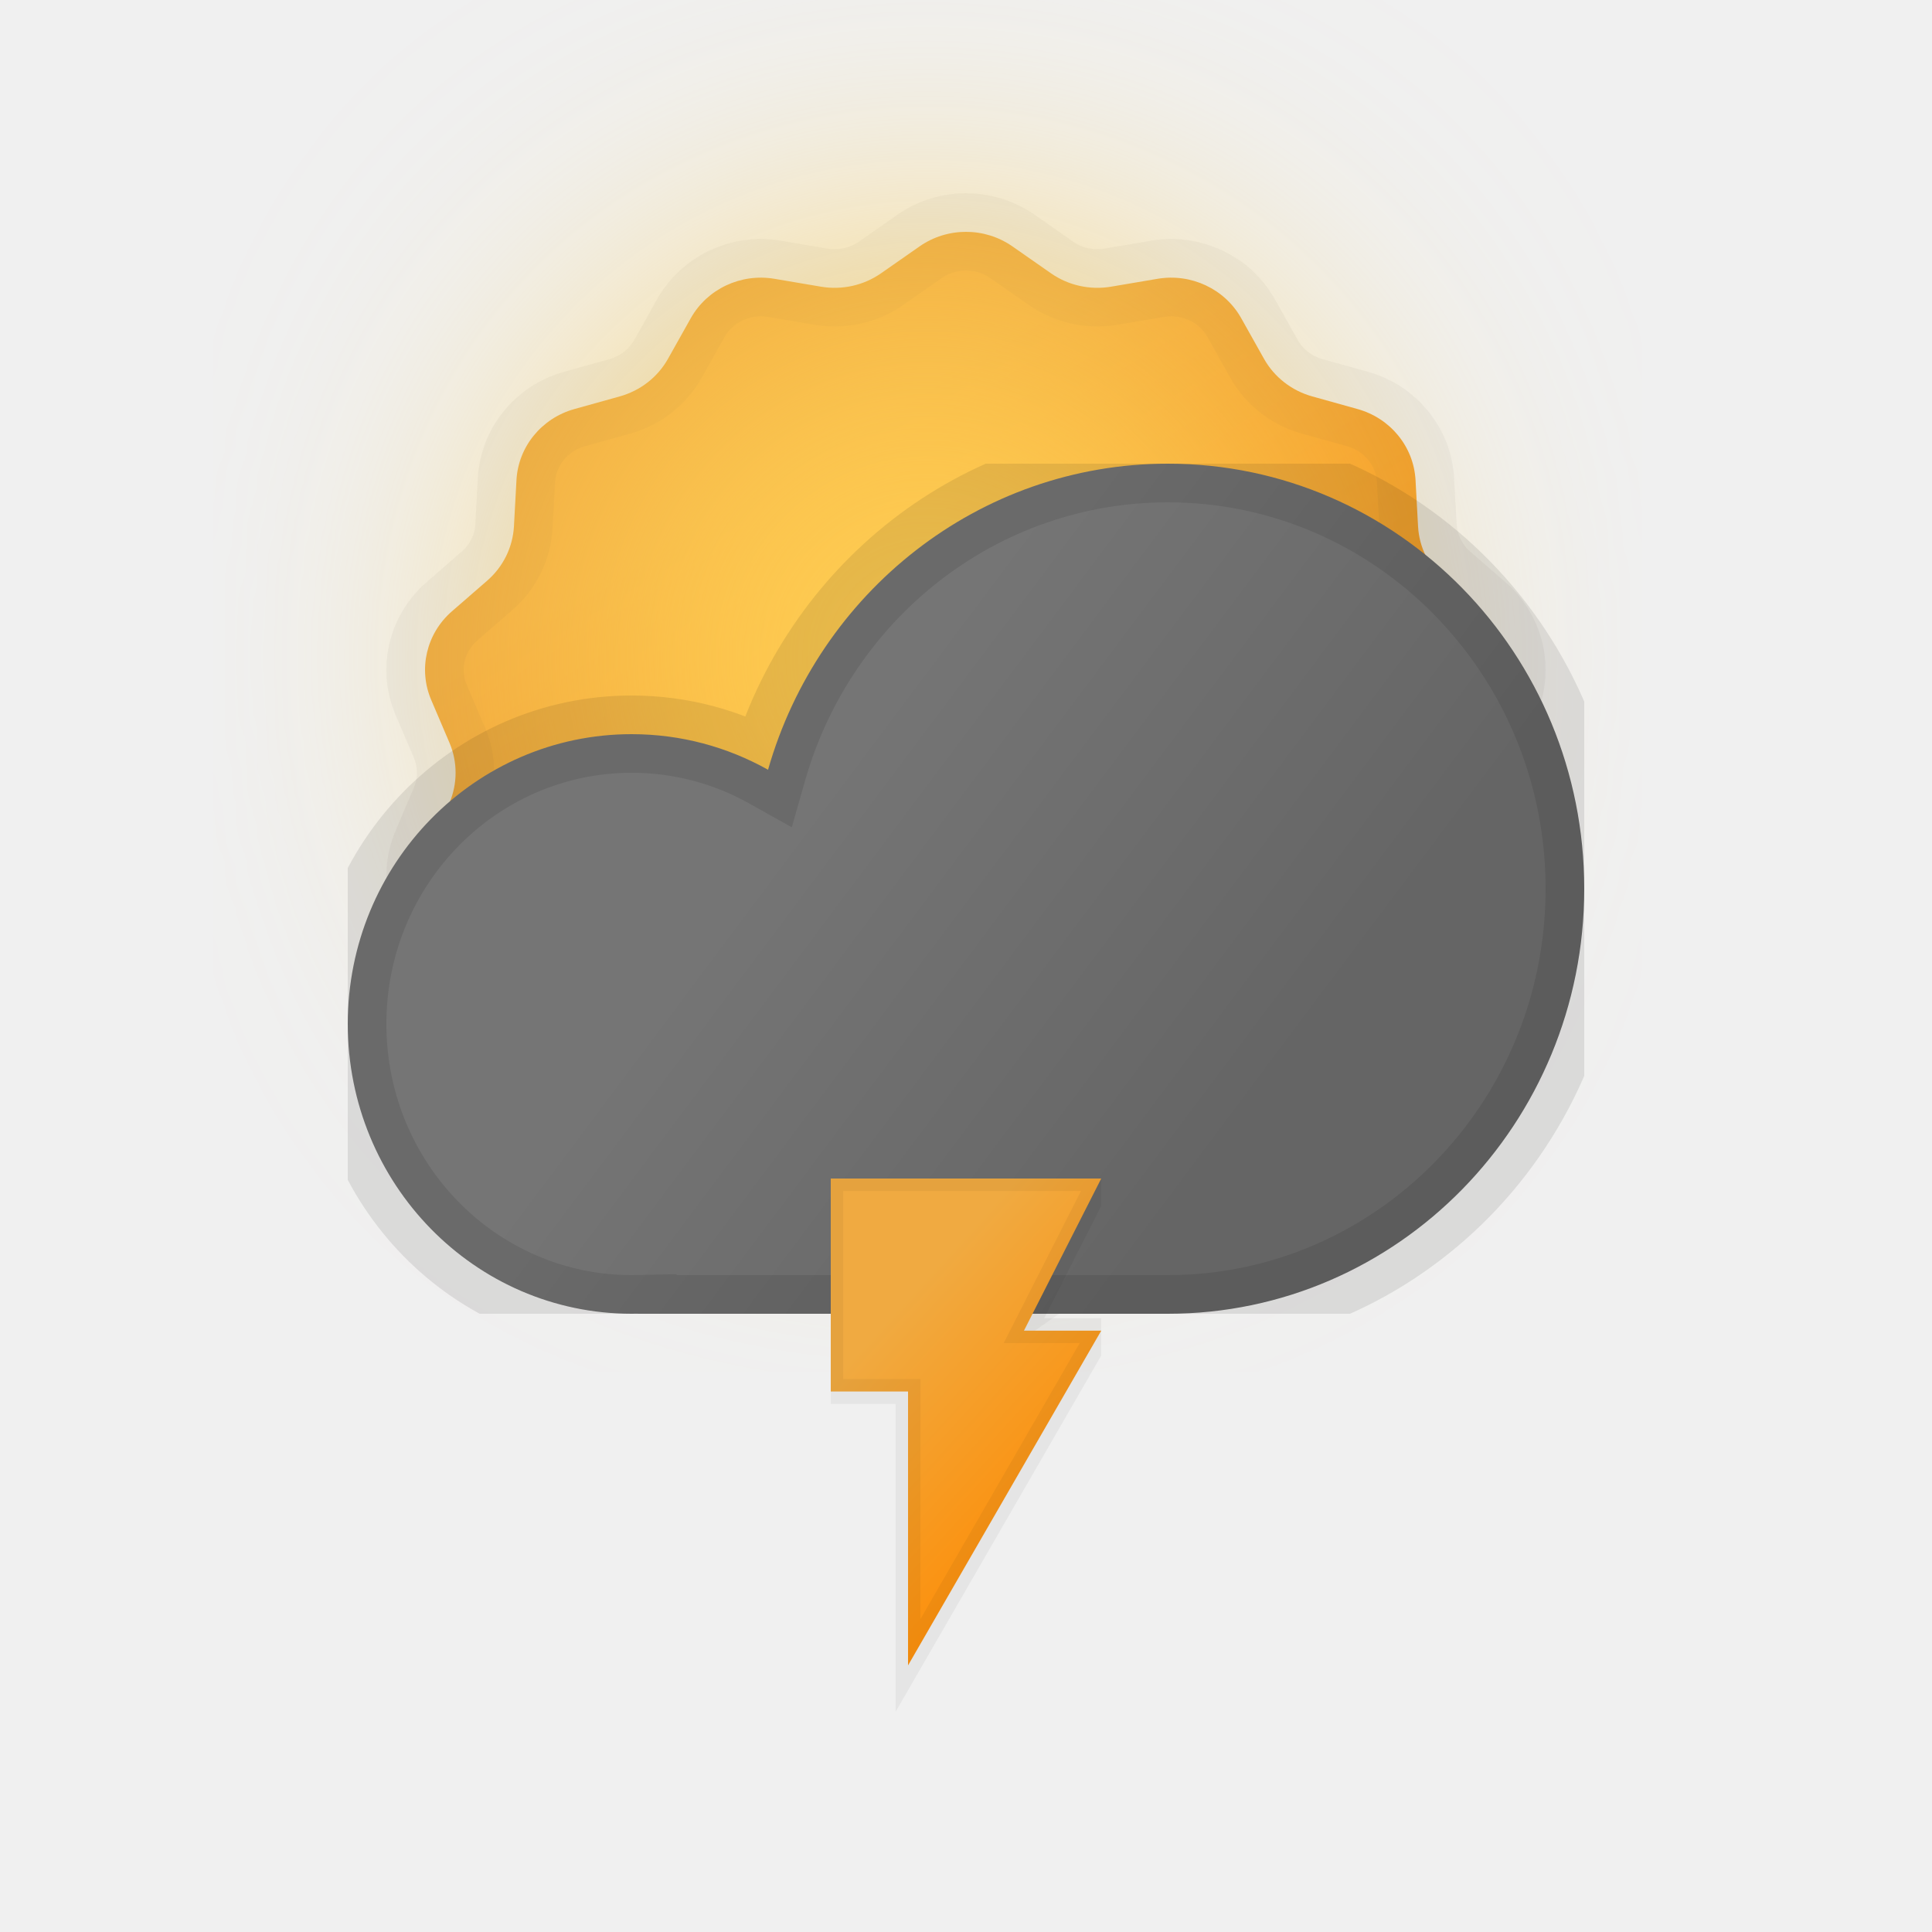
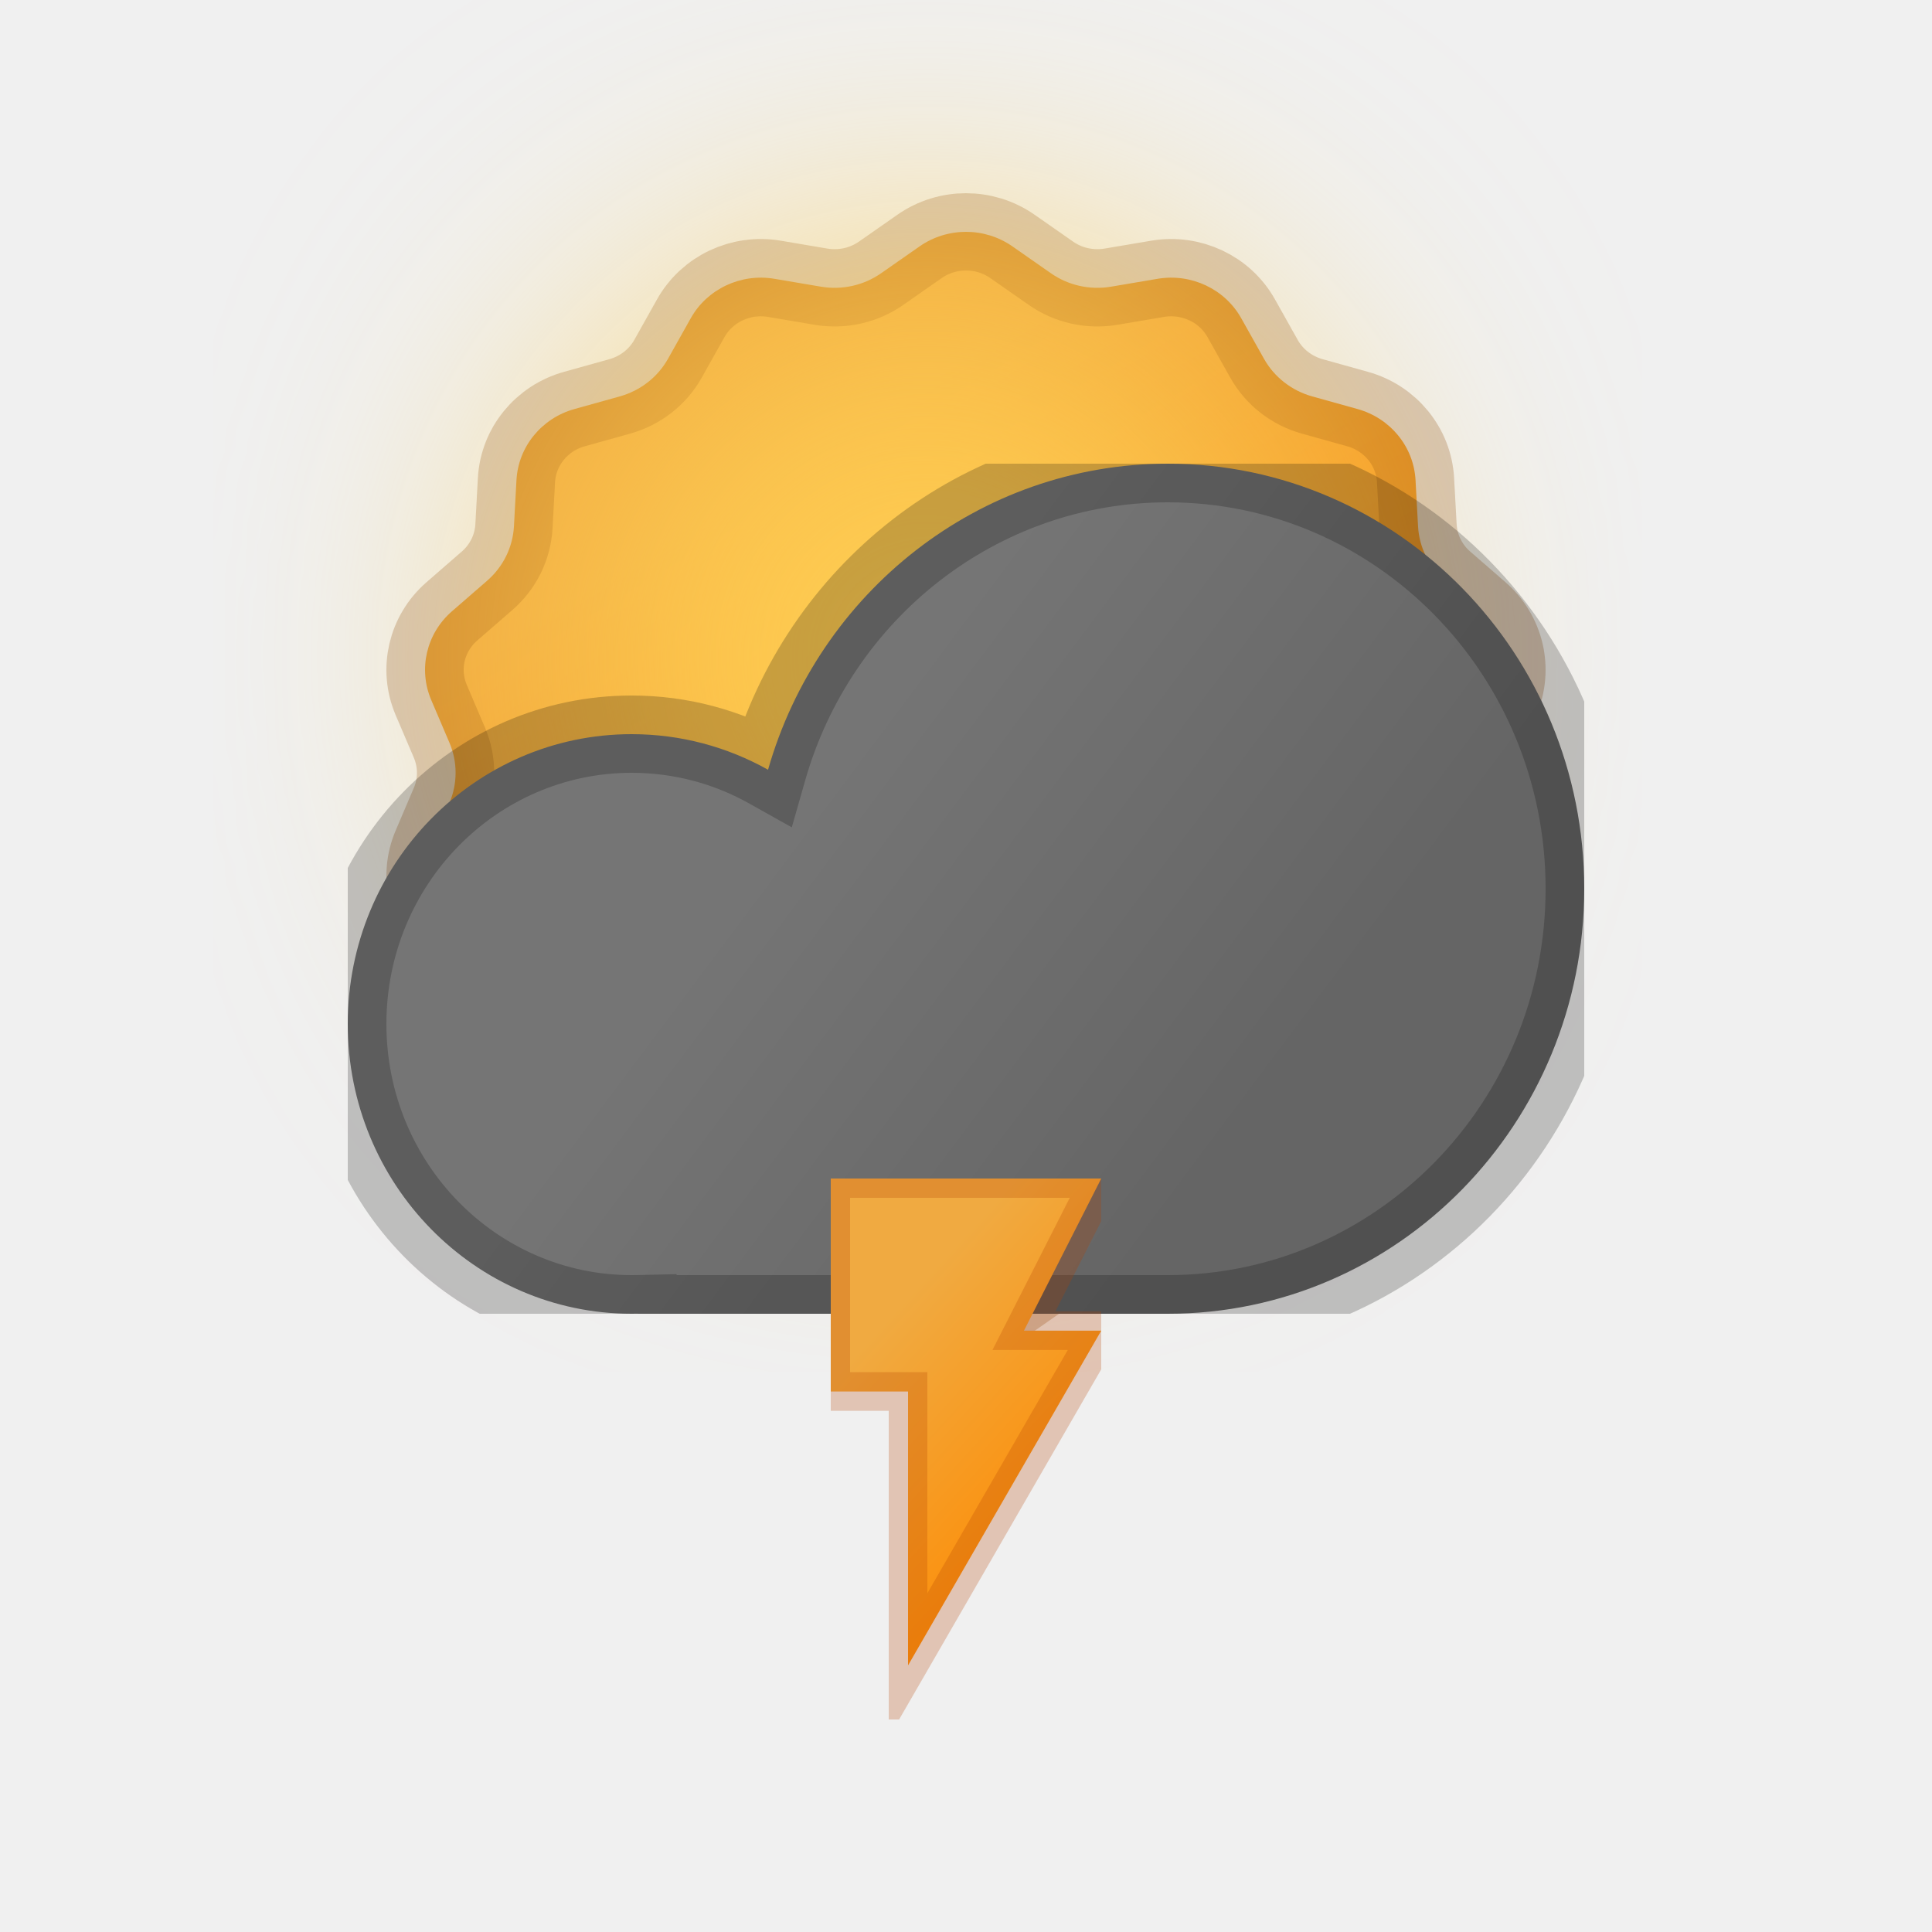
<svg xmlns="http://www.w3.org/2000/svg" width="100" height="100" viewBox="0 0 100 100" fill="none">
  <g clip-path="url(#clip0_407_668)">
-     <path d="M47.596 12.754C49.034 11.749 50.966 11.749 52.404 12.754L54.395 14.144C55.295 14.773 56.415 15.023 57.505 14.839L59.914 14.431C61.656 14.136 63.397 14.957 64.247 16.473L65.424 18.571C65.956 19.519 66.854 20.22 67.918 20.517L70.269 21.173C71.969 21.647 73.174 23.125 73.268 24.852L73.398 27.242C73.457 28.322 73.955 29.335 74.782 30.054L76.61 31.643C77.931 32.792 78.361 34.635 77.68 36.231L76.738 38.439C76.312 39.438 76.312 40.562 76.738 41.561L77.68 43.769C78.361 45.365 77.931 47.208 76.61 48.357L74.782 49.946C73.955 50.665 73.457 51.678 73.398 52.758L73.268 55.148C73.174 56.875 71.969 58.353 70.269 58.827L67.918 59.483C66.854 59.78 65.956 60.481 65.424 61.429L64.247 63.527C63.397 65.043 61.656 65.864 59.914 65.569L57.505 65.161C56.415 64.977 55.295 65.227 54.395 65.856L52.404 67.246C50.966 68.251 49.034 68.251 47.596 67.246L45.605 65.856C44.705 65.227 43.585 64.977 42.495 65.161L40.086 65.569C38.344 65.864 36.603 65.043 35.753 63.527L34.576 61.429C34.044 60.481 33.146 59.78 32.082 59.483L29.73 58.827C28.031 58.353 26.826 56.875 26.732 55.148L26.602 52.758C26.543 51.678 26.045 50.665 25.218 49.946L23.39 48.357C22.069 47.208 21.639 45.365 22.32 43.769L23.262 41.561C23.688 40.562 23.688 39.438 23.262 38.439L22.32 36.231C21.639 34.635 22.069 32.792 23.39 31.643L25.218 30.054C26.045 29.335 26.543 28.322 26.602 27.242L26.732 24.852C26.826 23.125 28.031 21.647 29.73 21.173L32.082 20.517C33.146 20.22 34.044 19.519 34.576 18.571L35.753 16.473C36.603 14.957 38.344 14.136 40.086 14.431L42.495 14.839C43.585 15.023 44.705 14.773 45.605 14.144L47.596 12.754Z" fill="url(#paint0_linear_407_668)" stroke="#353535" stroke-opacity="0.05" stroke-width="4" />
+     <path d="M47.596 12.754C49.034 11.749 50.966 11.749 52.404 12.754L54.395 14.144C55.295 14.773 56.415 15.023 57.505 14.839L59.914 14.431C61.656 14.136 63.397 14.957 64.247 16.473L65.424 18.571C65.956 19.519 66.854 20.22 67.918 20.517L70.269 21.173C71.969 21.647 73.174 23.125 73.268 24.852L73.398 27.242C73.457 28.322 73.955 29.335 74.782 30.054L76.61 31.643C77.931 32.792 78.361 34.635 77.68 36.231L76.738 38.439C76.312 39.438 76.312 40.562 76.738 41.561L77.68 43.769C78.361 45.365 77.931 47.208 76.61 48.357L74.782 49.946C73.955 50.665 73.457 51.678 73.398 52.758L73.268 55.148C73.174 56.875 71.969 58.353 70.269 58.827L67.918 59.483C66.854 59.78 65.956 60.481 65.424 61.429L64.247 63.527C63.397 65.043 61.656 65.864 59.914 65.569L57.505 65.161C56.415 64.977 55.295 65.227 54.395 65.856L52.404 67.246C50.966 68.251 49.034 68.251 47.596 67.246L45.605 65.856C44.705 65.227 43.585 64.977 42.495 65.161L40.086 65.569C38.344 65.864 36.603 65.043 35.753 63.527L34.576 61.429C34.044 60.481 33.146 59.78 32.082 59.483L29.73 58.827C28.031 58.353 26.826 56.875 26.732 55.148L26.602 52.758C26.543 51.678 26.045 50.665 25.218 49.946L23.39 48.357C22.069 47.208 21.639 45.365 22.32 43.769L23.262 41.561C23.688 40.562 23.688 39.438 23.262 38.439L22.32 36.231C21.639 34.635 22.069 32.792 23.39 31.643L25.218 30.054C26.045 29.335 26.543 28.322 26.602 27.242L26.732 24.852C26.826 23.125 28.031 21.647 29.73 21.173L32.082 20.517C33.146 20.22 34.044 19.519 34.576 18.571L35.753 16.473C36.603 14.957 38.344 14.136 40.086 14.431L42.495 14.839C43.585 15.023 44.705 14.773 45.605 14.144L47.596 12.754Z" fill="url(#paint0_linear_407_668)" stroke="#833F00" stroke-opacity="0.25" stroke-width="4" />
    <g filter="url(#filter0_f_407_668)">
      <circle cx="48" cy="34" r="19" fill="#FFCF54" />
    </g>
    <g clip-path="url(#clip1_407_668)">
      <path fill-rule="evenodd" clip-rule="evenodd" d="M82 46C82 58.15 72.351 68 60.449 68H33.02V67.996C32.912 67.999 32.803 68 32.694 68C24.579 68 18 61.284 18 53C18 44.716 24.579 38 32.694 38C35.253 38 37.659 38.668 39.754 39.842C42.363 30.689 50.641 24 60.449 24C72.351 24 82 33.85 82 46Z" fill="url(#paint1_linear_407_668)" />
-       <path d="M33.02 68H31.02V70H33.02V68ZM33.02 67.996H35.02V65.951L32.976 65.997L33.02 67.996ZM39.754 39.842L38.776 41.586L40.983 42.823L41.677 40.39L39.754 39.842ZM60.449 70C73.495 70 84 59.216 84 46H80C80 57.085 71.208 66 60.449 66V70ZM60.449 66H33.02V70H60.449V66ZM35.02 68V67.996H31.02V68H35.02ZM32.694 70C32.818 70 32.941 69.999 33.065 69.996L32.976 65.997C32.882 65.999 32.788 66 32.694 66V70ZM16 53C16 62.35 23.435 70 32.694 70V66C25.722 66 20 60.219 20 53H16ZM32.694 36C23.435 36 16 43.65 16 53H20C20 45.781 25.722 40 32.694 40V36ZM40.731 38.097C38.347 36.761 35.605 36 32.694 36V40C34.9 40 36.971 40.575 38.776 41.586L40.731 38.097ZM60.449 22C49.7 22 40.671 29.328 37.83 39.293L41.677 40.39C44.055 32.049 51.582 26 60.449 26V22ZM84 46C84 32.784 73.495 22 60.449 22V26C71.208 26 80 34.915 80 46H84Z" fill="black" fill-opacity="0.09" />
+       <path d="M33.02 68H31.02V70H33.02V68ZM33.02 67.996H35.02V65.951L32.976 65.997L33.02 67.996ZM39.754 39.842L38.776 41.586L40.983 42.823L41.677 40.39L39.754 39.842ZM60.449 70C73.495 70 84 59.216 84 46H80C80 57.085 71.208 66 60.449 66V70ZM60.449 66H33.02V70H60.449V66ZM35.02 68V67.996H31.02V68H35.02ZM32.694 70C32.818 70 32.941 69.999 33.065 69.996L32.976 65.997C32.882 65.999 32.788 66 32.694 66V70ZM16 53C16 62.35 23.435 70 32.694 70V66C25.722 66 20 60.219 20 53H16ZM32.694 36C23.435 36 16 43.65 16 53H20C20 45.781 25.722 40 32.694 40V36ZM40.731 38.097C38.347 36.761 35.605 36 32.694 36V40C34.9 40 36.971 40.575 38.776 41.586L40.731 38.097ZM60.449 22C49.7 22 40.671 29.328 37.83 39.293L41.677 40.39C44.055 32.049 51.582 26 60.449 26V22ZM84 46C84 32.784 73.495 22 60.449 22V26C71.208 26 80 34.915 80 46H84Z" fill="black" fill-opacity="0.21" />
    </g>
    <g clip-path="url(#clip2_407_668)">
-       <path d="M47 86.2V72.025H43V61H57L53 68.875H57L47 86.2Z" fill="url(#paint2_linear_407_668)" stroke="black" stroke-opacity="0.05" stroke-width="1.286" stroke-miterlimit="16" />
+       <path d="M47 86.2V72.025H43V61H57L53 68.875H57L47 86.2Z" fill="url(#paint2_linear_407_668)" stroke="#B44100" stroke-opacity="0.25" stroke-width="2" stroke-miterlimit="16" />
    </g>
  </g>
  <defs>
    <filter id="filter0_f_407_668" x="11" y="-3" width="74" height="74" filterUnits="userSpaceOnUse" color-interpolation-filters="sRGB">
      <feFlood flood-opacity="0" result="BackgroundImageFix" />
      <feBlend mode="normal" in="SourceGraphic" in2="BackgroundImageFix" result="shape" />
      <feGaussianBlur stdDeviation="9" result="effect1_foregroundBlur_407_668" />
    </filter>
    <linearGradient id="paint0_linear_407_668" x1="35" y1="17" x2="63" y2="63" gradientUnits="userSpaceOnUse">
      <stop offset="0.165" stop-color="#F0AA41" />
      <stop offset="1" stop-color="#FF8A00" />
    </linearGradient>
    <linearGradient id="paint1_linear_407_668" x1="40.531" y1="40.333" x2="64.396" y2="58.192" gradientUnits="userSpaceOnUse">
      <stop offset="0.06" stop-color="#757575" />
      <stop offset="1" stop-color="#656565" />
    </linearGradient>
    <linearGradient id="paint2_linear_407_668" x1="46.25" y1="63.25" x2="60.376" y2="76.143" gradientUnits="userSpaceOnUse">
      <stop offset="0.165" stop-color="#F0AA41" />
      <stop offset="1" stop-color="#FF8A00" />
    </linearGradient>
    <clipPath id="clip0_407_668">
      <rect width="100" height="100" fill="white" />
    </clipPath>
    <clipPath id="clip1_407_668">
      <rect width="64" height="44" fill="white" transform="translate(18 24)" />
    </clipPath>
    <clipPath id="clip2_407_668">
      <rect width="14" height="28" fill="white" transform="translate(43 61)" />
    </clipPath>
  </defs>
</svg>
